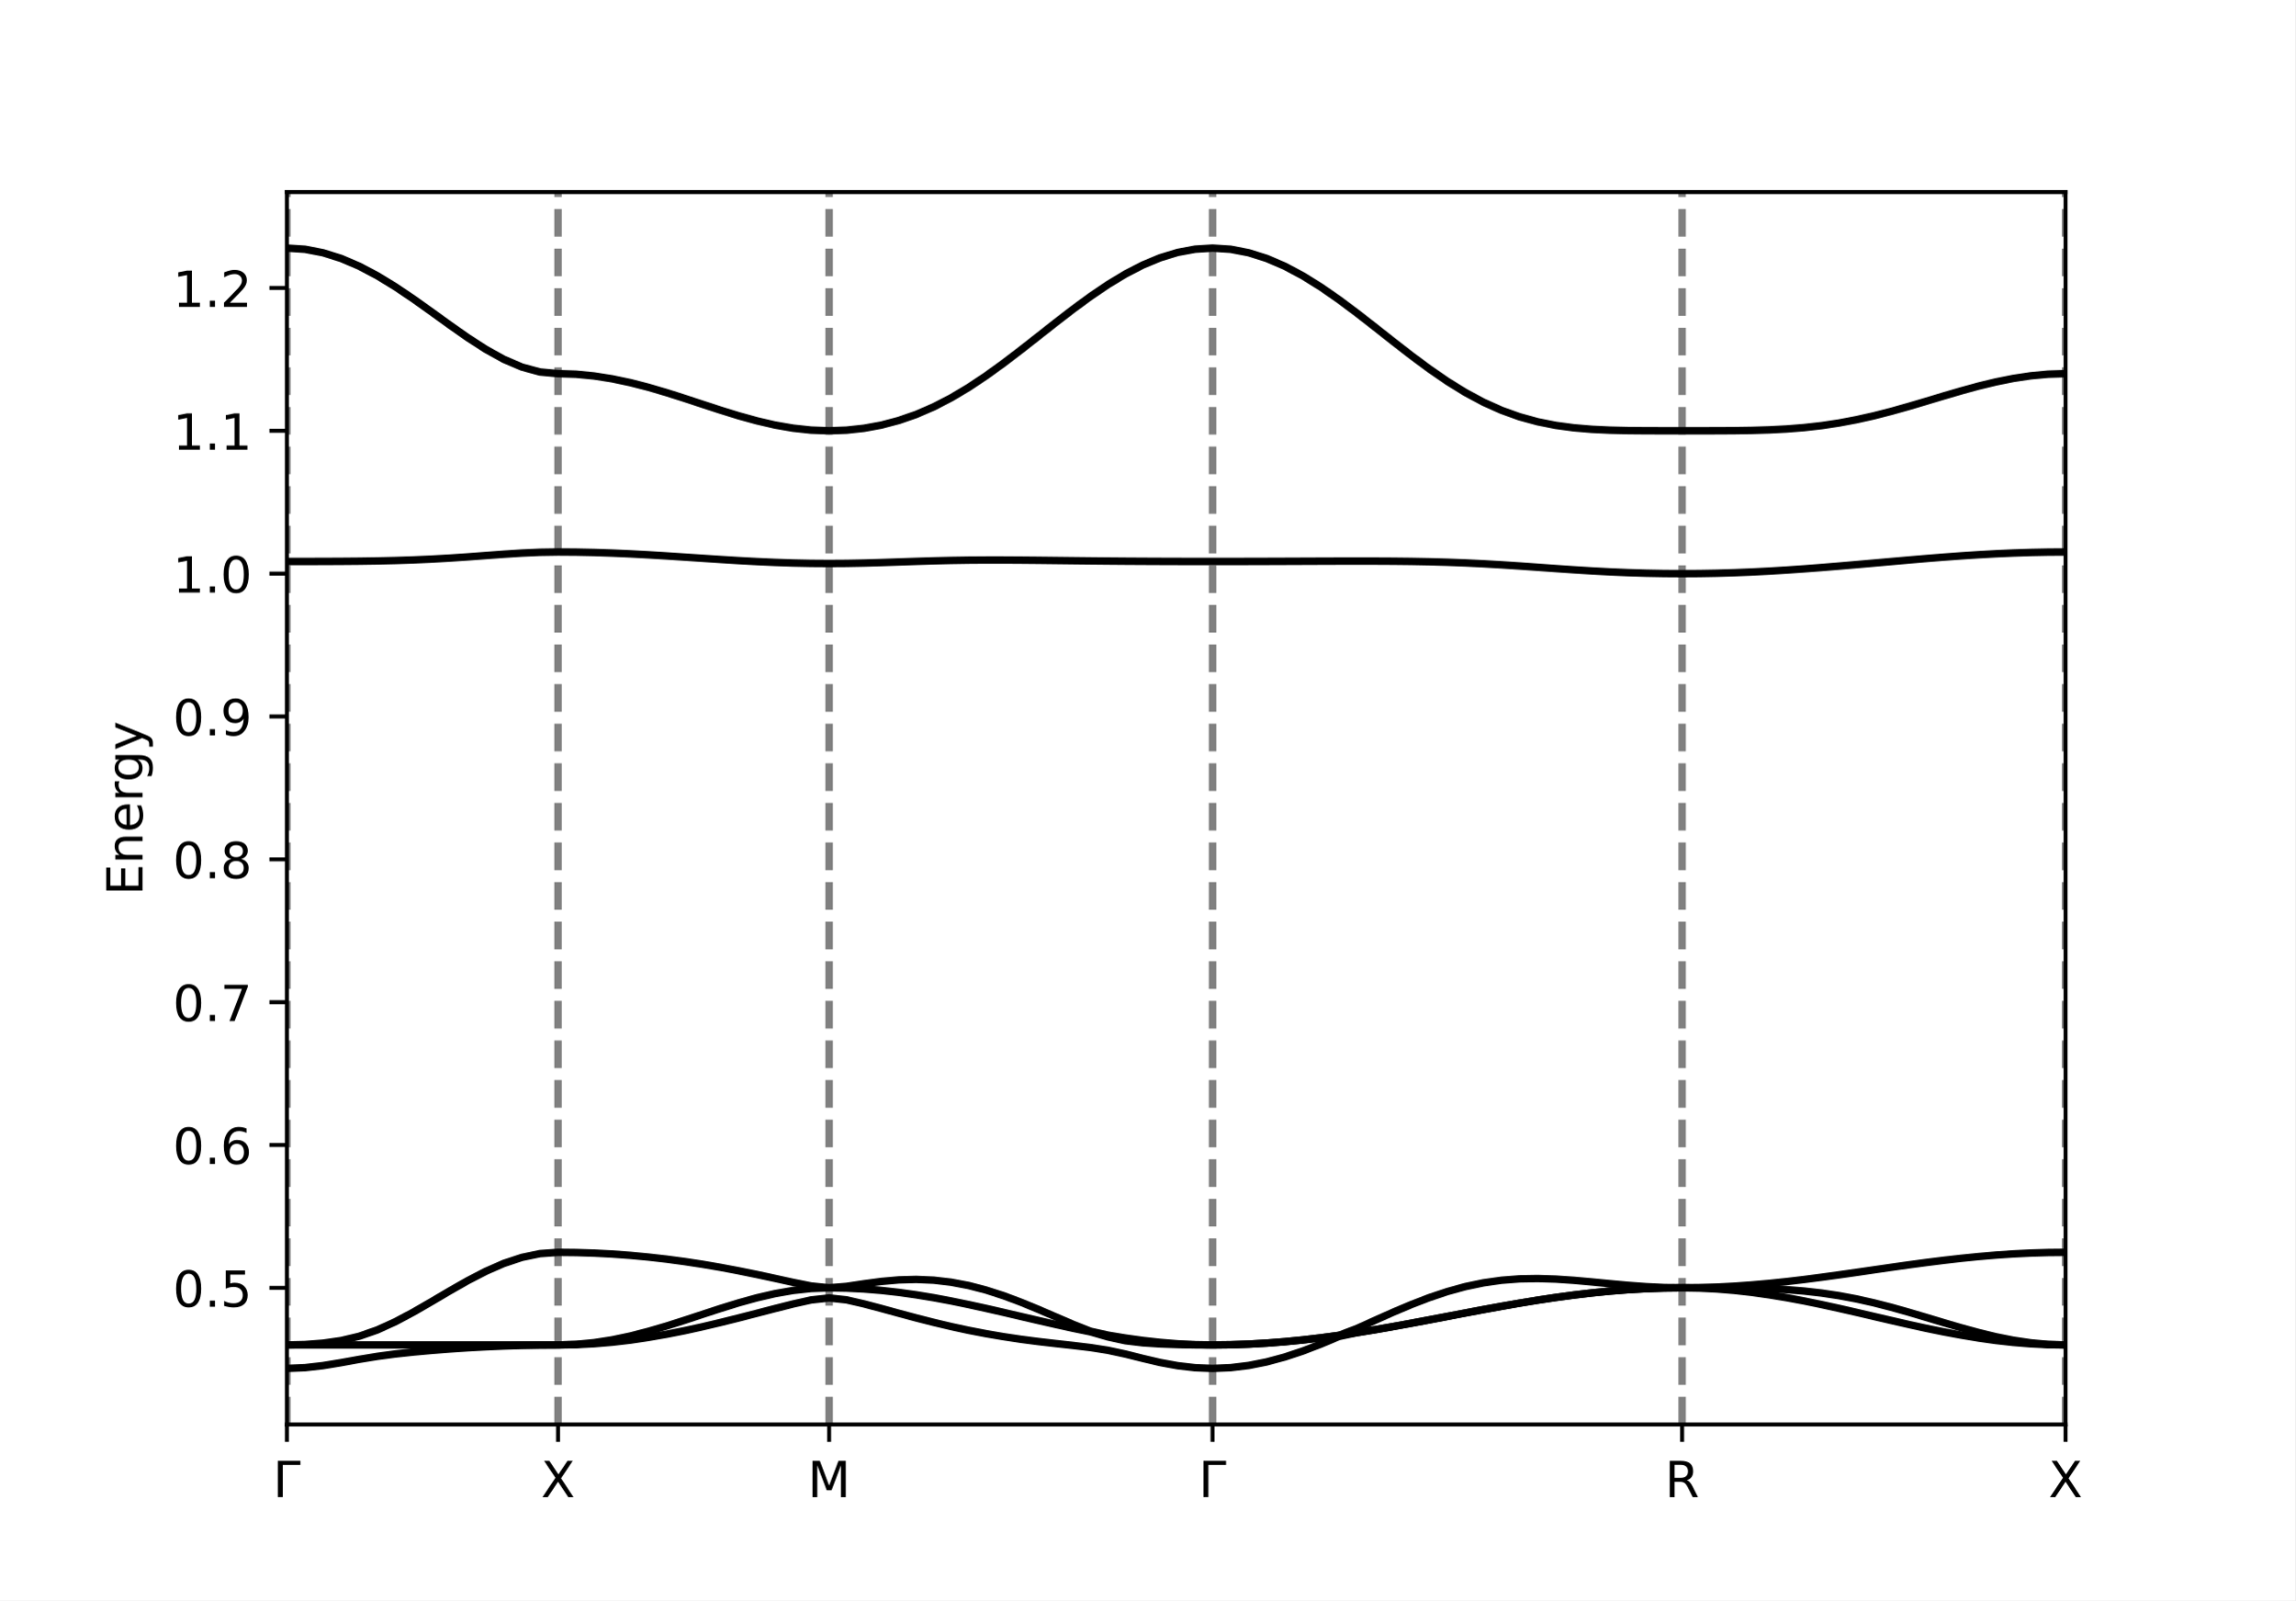
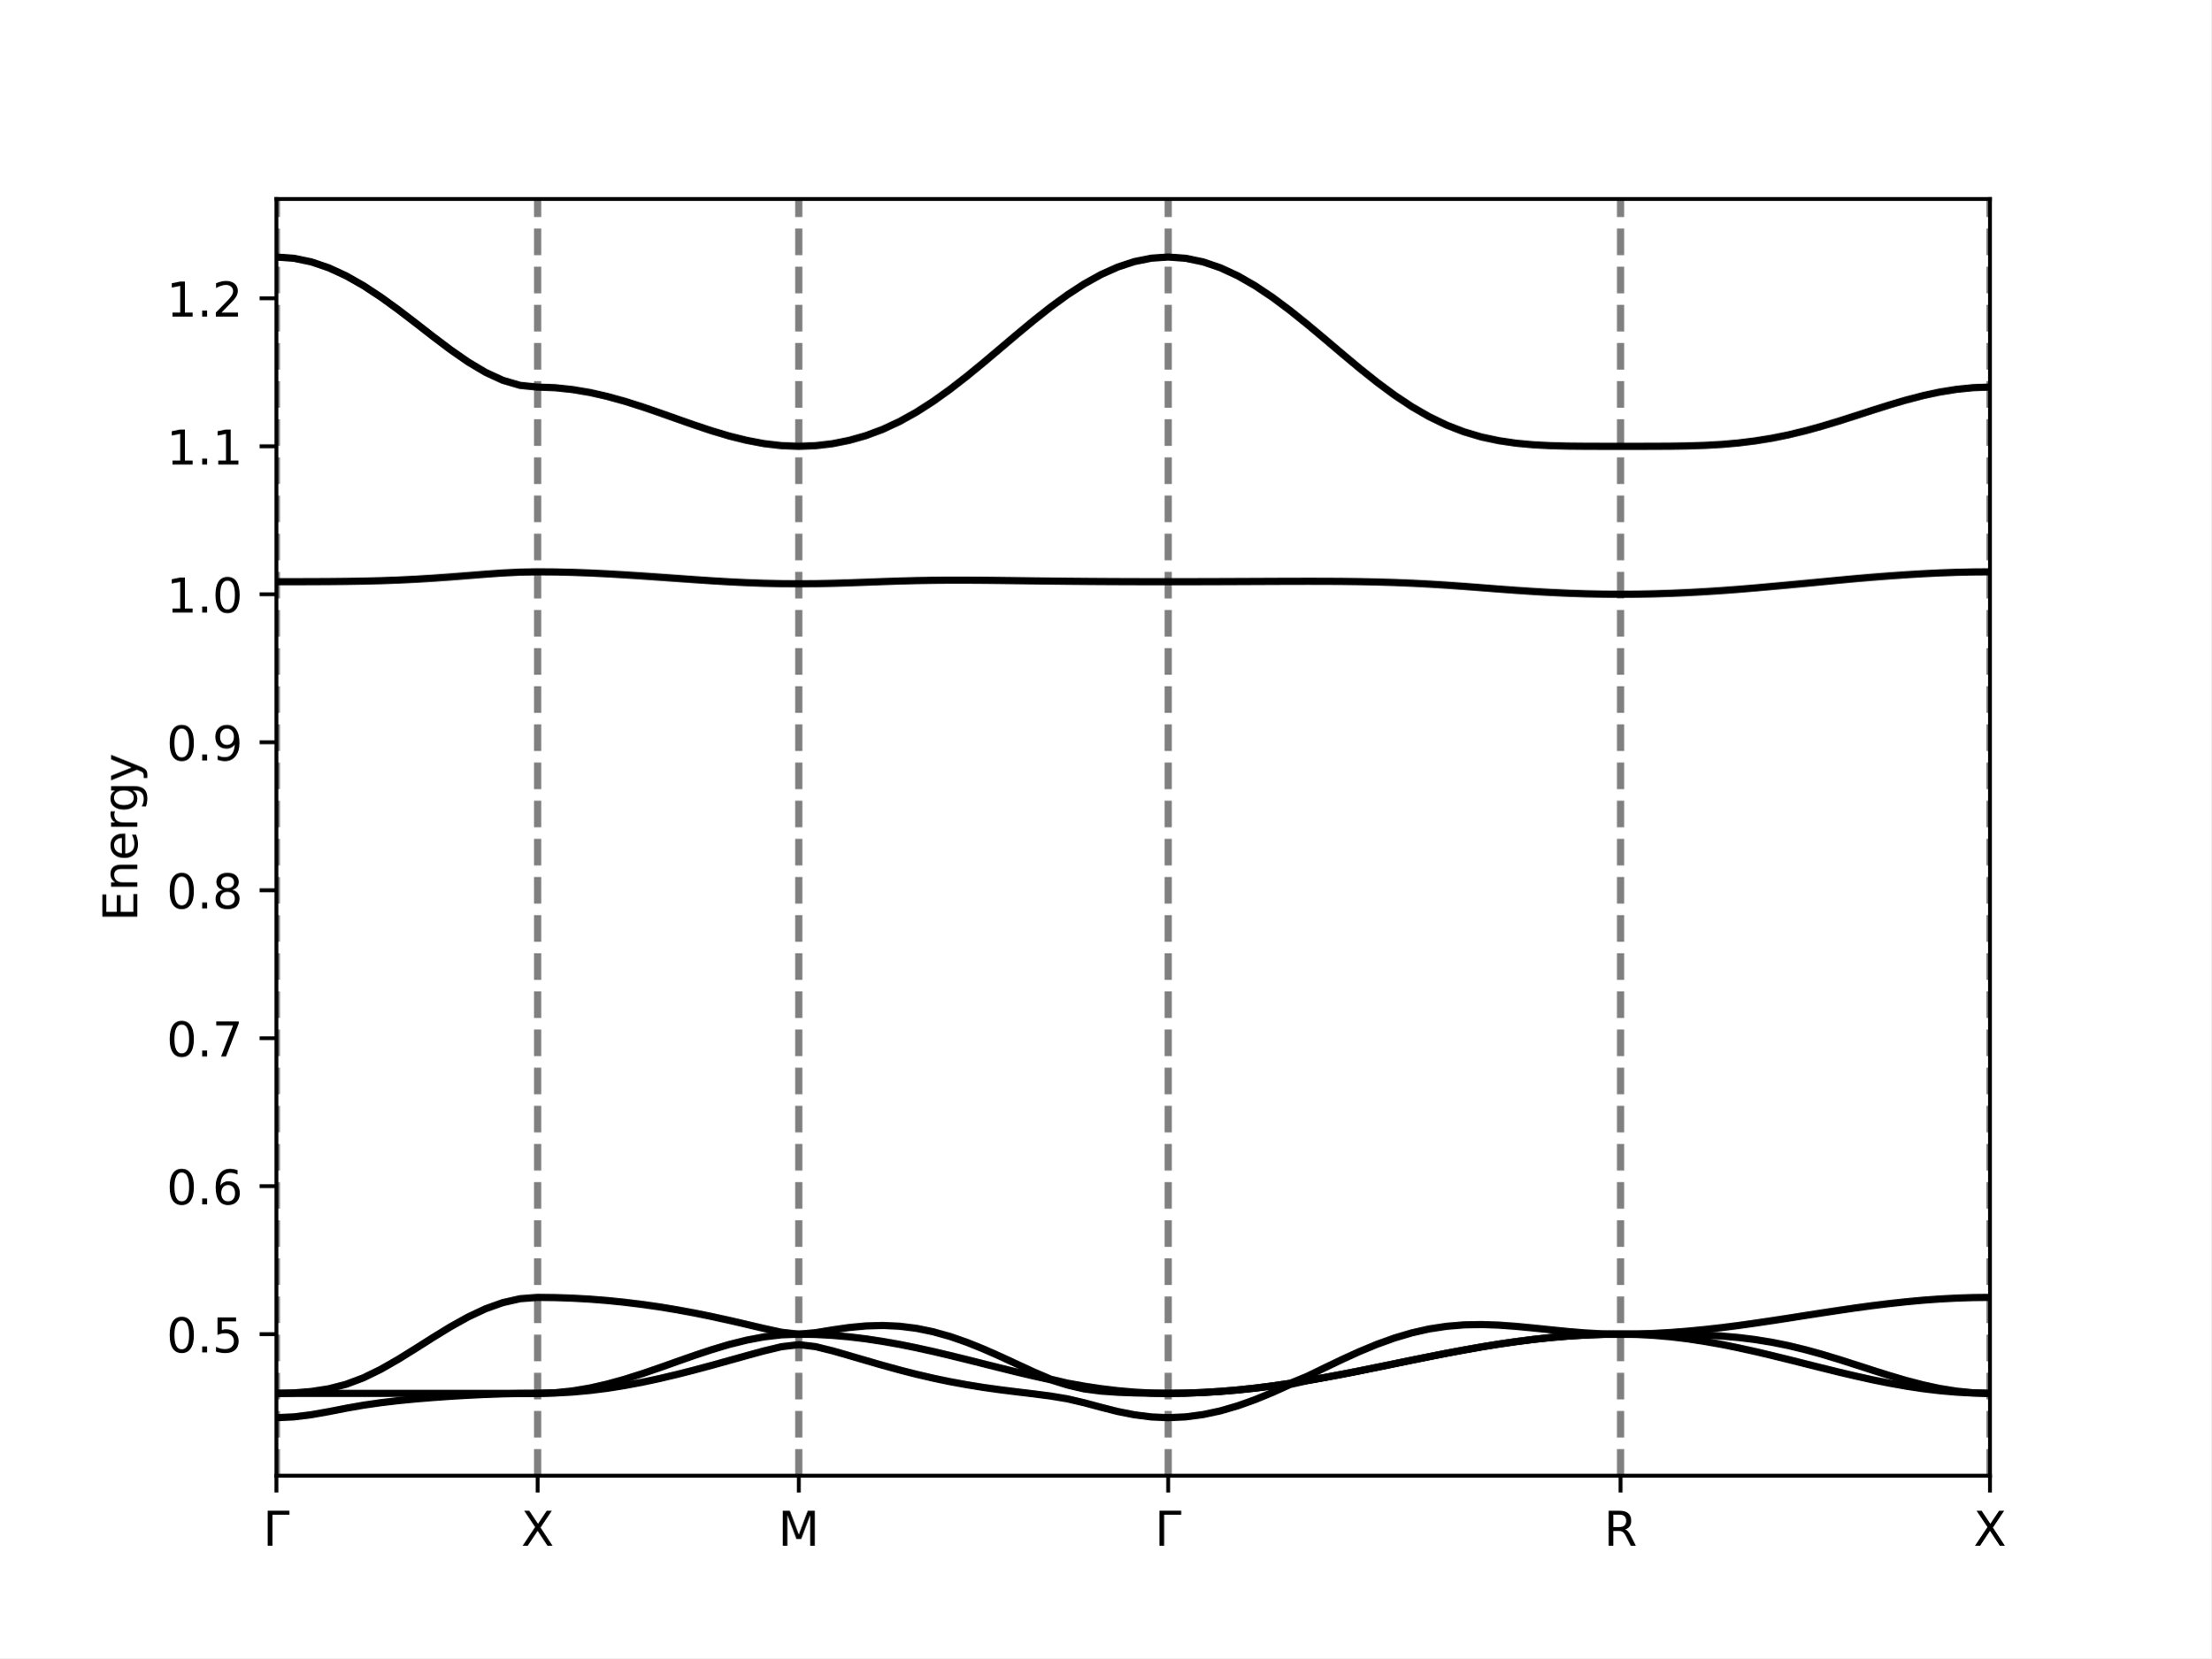
- <svg xmlns="http://www.w3.org/2000/svg" xmlns:xlink="http://www.w3.org/1999/xlink" width="460.8pt" height="321.36pt" viewBox="0 0 460.8 321.36" version="1.1">
+ <svg xmlns="http://www.w3.org/2000/svg" xmlns:xlink="http://www.w3.org/1999/xlink" width="460.8pt" height="345.6pt" viewBox="0 0 460.8 345.6" version="1.1">
  <defs>
    <style type="text/css">*{stroke-linejoin: round; stroke-linecap: butt}</style>
  </defs>
  <g id="figure_1">
    <g id="patch_1">
-       <path d="M 0 321.36  L 460.8 321.36  L 460.8 0  L 0 0  z " style="fill: #ffffff" />
+       <path d="M 0 345.6  L 460.8 345.6  L 460.8 0  L 0 0  z " style="fill: #ffffff" />
    </g>
    <g id="axes_1">
      <g id="patch_2">
-         <path d="M 57.6 286.01  L 414.72 286.01  L 414.72 38.563  L 57.6 38.563  z " style="fill: #ffffff" />
+         <path d="M 57.6 307.584  L 414.72 307.584  L 414.72 41.472  L 57.6 41.472  z " style="fill: #ffffff" />
      </g>
      <g id="matplotlib.axis_1">
        <g id="xtick_1">
          <g id="line2d_1">
            <defs>
-               <path id="md77ecb490e" d="M 0 0  L 0 3.5  " style="stroke: #000000; stroke-width: 0.8" />
+               <path id="m4b35c0bfc9" d="M 0 0  L 0 3.5  " style="stroke: #000000; stroke-width: 0.8" />
            </defs>
            <g>
-               <use xlink:href="#md77ecb490e" x="57.6" y="286.01" style="stroke: #000000; stroke-width: 0.8" />
+               <use xlink:href="#m4b35c0bfc9" x="57.6" y="307.584" style="stroke: #000000; stroke-width: 0.8" />
            </g>
          </g>
          <g id="text_1">
-             <g transform="translate(54.8 300.6088) scale(0.1 -0.1)">
+             <g transform="translate(54.8 322.1824)scale(0.1 -0.1)">
              <defs>
                <path id="DejaVuSans-393" d="M 628 0  L 628 4666  L 3531 4666  L 3531 4134  L 1259 4134  L 1259 0  L 628 0  z " transform="scale(0.015625)" />
              </defs>
              <use xlink:href="#DejaVuSans-393" transform="translate(0 0.09375)" />
            </g>
          </g>
        </g>
        <g id="xtick_2">
          <g id="line2d_2">
            <g>
-               <use xlink:href="#md77ecb490e" x="112.035" y="286.01" style="stroke: #000000; stroke-width: 0.8" />
+               <use xlink:href="#m4b35c0bfc9" x="112.035" y="307.584" style="stroke: #000000; stroke-width: 0.8" />
            </g>
          </g>
          <g id="text_2">
-             <g transform="translate(108.6101 300.6088) scale(0.1 -0.1)">
+             <g transform="translate(108.6101 322.1824)scale(0.1 -0.1)">
              <defs>
                <path id="DejaVuSans-58" d="M 403 4666  L 1081 4666  L 2241 2931  L 3406 4666  L 4084 4666  L 2584 2425  L 4184 0  L 3506 0  L 2194 1984  L 872 0  L 191 0  L 1856 2491  L 403 4666  z " transform="scale(0.015625)" />
              </defs>
              <use xlink:href="#DejaVuSans-58" />
            </g>
          </g>
        </g>
        <g id="xtick_3">
          <g id="line2d_3">
            <g>
-               <use xlink:href="#md77ecb490e" x="166.47" y="286.01" style="stroke: #000000; stroke-width: 0.8" />
+               <use xlink:href="#m4b35c0bfc9" x="166.47" y="307.584" style="stroke: #000000; stroke-width: 0.8" />
            </g>
          </g>
          <g id="text_3">
-             <g transform="translate(162.1561 300.6088) scale(0.1 -0.1)">
+             <g transform="translate(162.1561 322.1824)scale(0.1 -0.1)">
              <defs>
                <path id="DejaVuSans-4d" d="M 628 4666  L 1569 4666  L 2759 1491  L 3956 4666  L 4897 4666  L 4897 0  L 4281 0  L 4281 4097  L 3078 897  L 2444 897  L 1241 4097  L 1241 0  L 628 0  L 628 4666  z " transform="scale(0.015625)" />
              </defs>
              <use xlink:href="#DejaVuSans-4d" />
            </g>
          </g>
        </g>
        <g id="xtick_4">
          <g id="line2d_4">
            <g>
-               <use xlink:href="#md77ecb490e" x="243.453" y="286.01" style="stroke: #000000; stroke-width: 0.8" />
+               <use xlink:href="#m4b35c0bfc9" x="243.453" y="307.584" style="stroke: #000000; stroke-width: 0.8" />
            </g>
          </g>
          <g id="text_4">
-             <g transform="translate(240.6529 300.6088) scale(0.1 -0.1)">
+             <g transform="translate(240.6529 322.1824)scale(0.1 -0.1)">
              <use xlink:href="#DejaVuSans-393" transform="translate(0 0.09375)" />
            </g>
          </g>
        </g>
        <g id="xtick_5">
          <g id="line2d_5">
            <g>
-               <use xlink:href="#md77ecb490e" x="337.737" y="286.01" style="stroke: #000000; stroke-width: 0.8" />
+               <use xlink:href="#m4b35c0bfc9" x="337.737" y="307.584" style="stroke: #000000; stroke-width: 0.8" />
            </g>
          </g>
          <g id="text_5">
-             <g transform="translate(334.263 300.6088) scale(0.1 -0.1)">
+             <g transform="translate(334.263 322.1824)scale(0.1 -0.1)">
              <defs>
                <path id="DejaVuSans-52" d="M 2841 2188  Q 3044 2119 3236 1894  Q 3428 1669 3622 1275  L 4263 0  L 3584 0  L 2988 1197  Q 2756 1666 2539 1819  Q 2322 1972 1947 1972  L 1259 1972  L 1259 0  L 628 0  L 628 4666  L 2053 4666  Q 2853 4666 3247 4331  Q 3641 3997 3641 3322  Q 3641 2881 3436 2590  Q 3231 2300 2841 2188  z M 1259 4147  L 1259 2491  L 2053 2491  Q 2509 2491 2742 2702  Q 2975 2913 2975 3322  Q 2975 3731 2742 3939  Q 2509 4147 2053 4147  L 1259 4147  z " transform="scale(0.015625)" />
              </defs>
              <use xlink:href="#DejaVuSans-52" />
            </g>
          </g>
        </g>
        <g id="xtick_6">
          <g id="line2d_6">
            <g>
-               <use xlink:href="#md77ecb490e" x="414.72" y="286.01" style="stroke: #000000; stroke-width: 0.8" />
+               <use xlink:href="#m4b35c0bfc9" x="414.72" y="307.584" style="stroke: #000000; stroke-width: 0.8" />
            </g>
          </g>
          <g id="text_6">
-             <g transform="translate(411.295 300.6088) scale(0.1 -0.1)">
+             <g transform="translate(411.295 322.1824)scale(0.1 -0.1)">
              <use xlink:href="#DejaVuSans-58" />
            </g>
          </g>
        </g>
      </g>
      <g id="matplotlib.axis_2">
        <g id="ytick_1">
          <g id="line2d_7">
            <defs>
-               <path id="mdec8932566" d="M 0 0  L -3.5 0  " style="stroke: #000000; stroke-width: 0.8" />
+               <path id="m7b5bbed529" d="M 0 0  L -3.5 0  " style="stroke: #000000; stroke-width: 0.8" />
            </defs>
            <g>
-               <use xlink:href="#mdec8932566" x="57.6" y="258.583" style="stroke: #000000; stroke-width: 0.8" />
+               <use xlink:href="#m7b5bbed529" x="57.6" y="278.088" style="stroke: #000000; stroke-width: 0.8" />
            </g>
          </g>
          <g id="text_7">
-             <g transform="translate(34.69687 262.3826) scale(0.1 -0.1)">
+             <g transform="translate(34.69687 281.8874)scale(0.1 -0.1)">
              <defs>
                <path id="DejaVuSans-30" d="M 2034 4250  Q 1547 4250 1301 3770  Q 1056 3291 1056 2328  Q 1056 1369 1301 889  Q 1547 409 2034 409  Q 2525 409 2770 889  Q 3016 1369 3016 2328  Q 3016 3291 2770 3770  Q 2525 4250 2034 4250  z M 2034 4750  Q 2819 4750 3233 4129  Q 3647 3509 3647 2328  Q 3647 1150 3233 529  Q 2819 -91 2034 -91  Q 1250 -91 836 529  Q 422 1150 422 2328  Q 422 3509 836 4129  Q 1250 4750 2034 4750  z " transform="scale(0.015625)" />
                <path id="DejaVuSans-2e" d="M 684 794  L 1344 794  L 1344 0  L 684 0  L 684 794  z " transform="scale(0.015625)" />
                <path id="DejaVuSans-35" d="M 691 4666  L 3169 4666  L 3169 4134  L 1269 4134  L 1269 2991  Q 1406 3038 1543 3061  Q 1681 3084 1819 3084  Q 2600 3084 3056 2656  Q 3513 2228 3513 1497  Q 3513 744 3044 326  Q 2575 -91 1722 -91  Q 1428 -91 1123 -41  Q 819 9 494 109  L 494 744  Q 775 591 1075 516  Q 1375 441 1709 441  Q 2250 441 2565 725  Q 2881 1009 2881 1497  Q 2881 1984 2565 2268  Q 2250 2553 1709 2553  Q 1456 2553 1204 2497  Q 953 2441 691 2322  L 691 4666  z " transform="scale(0.015625)" />
              </defs>
              <use xlink:href="#DejaVuSans-30" />
              <use xlink:href="#DejaVuSans-2e" x="63.623" />
              <use xlink:href="#DejaVuSans-35" x="95.41" />
            </g>
          </g>
        </g>
        <g id="ytick_2">
          <g id="line2d_8">
            <g>
-               <use xlink:href="#mdec8932566" x="57.6" y="229.902" style="stroke: #000000; stroke-width: 0.8" />
+               <use xlink:href="#m7b5bbed529" x="57.6" y="247.243" style="stroke: #000000; stroke-width: 0.8" />
            </g>
          </g>
          <g id="text_8">
-             <g transform="translate(34.69687 233.7008) scale(0.1 -0.1)">
+             <g transform="translate(34.69687 251.0422)scale(0.1 -0.1)">
              <defs>
                <path id="DejaVuSans-36" d="M 2113 2584  Q 1688 2584 1439 2293  Q 1191 2003 1191 1497  Q 1191 994 1439 701  Q 1688 409 2113 409  Q 2538 409 2786 701  Q 3034 994 3034 1497  Q 3034 2003 2786 2293  Q 2538 2584 2113 2584  z M 3366 4563  L 3366 3988  Q 3128 4100 2886 4159  Q 2644 4219 2406 4219  Q 1781 4219 1451 3797  Q 1122 3375 1075 2522  Q 1259 2794 1537 2939  Q 1816 3084 2150 3084  Q 2853 3084 3261 2657  Q 3669 2231 3669 1497  Q 3669 778 3244 343  Q 2819 -91 2113 -91  Q 1303 -91 875 529  Q 447 1150 447 2328  Q 447 3434 972 4092  Q 1497 4750 2381 4750  Q 2619 4750 2861 4703  Q 3103 4656 3366 4563  z " transform="scale(0.015625)" />
              </defs>
              <use xlink:href="#DejaVuSans-30" />
              <use xlink:href="#DejaVuSans-2e" x="63.623" />
              <use xlink:href="#DejaVuSans-36" x="95.41" />
            </g>
          </g>
        </g>
        <g id="ytick_3">
          <g id="line2d_9">
            <g>
-               <use xlink:href="#mdec8932566" x="57.6" y="201.22" style="stroke: #000000; stroke-width: 0.8" />
+               <use xlink:href="#m7b5bbed529" x="57.6" y="216.398" style="stroke: #000000; stroke-width: 0.8" />
            </g>
          </g>
          <g id="text_9">
-             <g transform="translate(34.69687 205.019) scale(0.1 -0.1)">
+             <g transform="translate(34.69687 220.1969)scale(0.1 -0.1)">
              <defs>
                <path id="DejaVuSans-37" d="M 525 4666  L 3525 4666  L 3525 4397  L 1831 0  L 1172 0  L 2766 4134  L 525 4134  L 525 4666  z " transform="scale(0.015625)" />
              </defs>
              <use xlink:href="#DejaVuSans-30" />
              <use xlink:href="#DejaVuSans-2e" x="63.623" />
              <use xlink:href="#DejaVuSans-37" x="95.41" />
            </g>
          </g>
        </g>
        <g id="ytick_4">
          <g id="line2d_10">
            <g>
-               <use xlink:href="#mdec8932566" x="57.6" y="172.538" style="stroke: #000000; stroke-width: 0.8" />
+               <use xlink:href="#m7b5bbed529" x="57.6" y="185.553" style="stroke: #000000; stroke-width: 0.8" />
            </g>
          </g>
          <g id="text_10">
-             <g transform="translate(34.69687 176.3373) scale(0.1 -0.1)">
+             <g transform="translate(34.69687 189.3517)scale(0.1 -0.1)">
              <defs>
                <path id="DejaVuSans-38" d="M 2034 2216  Q 1584 2216 1326 1975  Q 1069 1734 1069 1313  Q 1069 891 1326 650  Q 1584 409 2034 409  Q 2484 409 2743 651  Q 3003 894 3003 1313  Q 3003 1734 2745 1975  Q 2488 2216 2034 2216  z M 1403 2484  Q 997 2584 770 2862  Q 544 3141 544 3541  Q 544 4100 942 4425  Q 1341 4750 2034 4750  Q 2731 4750 3128 4425  Q 3525 4100 3525 3541  Q 3525 3141 3298 2862  Q 3072 2584 2669 2484  Q 3125 2378 3379 2068  Q 3634 1759 3634 1313  Q 3634 634 3220 271  Q 2806 -91 2034 -91  Q 1263 -91 848 271  Q 434 634 434 1313  Q 434 1759 690 2068  Q 947 2378 1403 2484  z M 1172 3481  Q 1172 3119 1398 2916  Q 1625 2713 2034 2713  Q 2441 2713 2670 2916  Q 2900 3119 2900 3481  Q 2900 3844 2670 4047  Q 2441 4250 2034 4250  Q 1625 4250 1398 4047  Q 1172 3844 1172 3481  z " transform="scale(0.015625)" />
              </defs>
              <use xlink:href="#DejaVuSans-30" />
              <use xlink:href="#DejaVuSans-2e" x="63.623" />
              <use xlink:href="#DejaVuSans-38" x="95.41" />
            </g>
          </g>
        </g>
        <g id="ytick_5">
          <g id="line2d_11">
            <g>
-               <use xlink:href="#mdec8932566" x="57.6" y="143.856" style="stroke: #000000; stroke-width: 0.8" />
+               <use xlink:href="#m7b5bbed529" x="57.6" y="154.707" style="stroke: #000000; stroke-width: 0.8" />
            </g>
          </g>
          <g id="text_11">
-             <g transform="translate(34.69687 147.6555) scale(0.1 -0.1)">
+             <g transform="translate(34.69687 158.5065)scale(0.1 -0.1)">
              <defs>
                <path id="DejaVuSans-39" d="M 703 97  L 703 672  Q 941 559 1184 500  Q 1428 441 1663 441  Q 2288 441 2617 861  Q 2947 1281 2994 2138  Q 2813 1869 2534 1725  Q 2256 1581 1919 1581  Q 1219 1581 811 2004  Q 403 2428 403 3163  Q 403 3881 828 4315  Q 1253 4750 1959 4750  Q 2769 4750 3195 4129  Q 3622 3509 3622 2328  Q 3622 1225 3098 567  Q 2575 -91 1691 -91  Q 1453 -91 1209 -44  Q 966 3 703 97  z M 1959 2075  Q 2384 2075 2632 2365  Q 2881 2656 2881 3163  Q 2881 3666 2632 3958  Q 2384 4250 1959 4250  Q 1534 4250 1286 3958  Q 1038 3666 1038 3163  Q 1038 2656 1286 2365  Q 1534 2075 1959 2075  z " transform="scale(0.015625)" />
              </defs>
              <use xlink:href="#DejaVuSans-30" />
              <use xlink:href="#DejaVuSans-2e" x="63.623" />
              <use xlink:href="#DejaVuSans-39" x="95.41" />
            </g>
          </g>
        </g>
        <g id="ytick_6">
          <g id="line2d_12">
            <g>
-               <use xlink:href="#mdec8932566" x="57.6" y="115.175" style="stroke: #000000; stroke-width: 0.8" />
+               <use xlink:href="#m7b5bbed529" x="57.6" y="123.862" style="stroke: #000000; stroke-width: 0.8" />
            </g>
          </g>
          <g id="text_12">
-             <g transform="translate(34.69687 118.9737) scale(0.1 -0.1)">
+             <g transform="translate(34.69687 127.6613)scale(0.1 -0.1)">
              <defs>
                <path id="DejaVuSans-31" d="M 794 531  L 1825 531  L 1825 4091  L 703 3866  L 703 4441  L 1819 4666  L 2450 4666  L 2450 531  L 3481 531  L 3481 0  L 794 0  L 794 531  z " transform="scale(0.015625)" />
              </defs>
              <use xlink:href="#DejaVuSans-31" />
              <use xlink:href="#DejaVuSans-2e" x="63.623" />
              <use xlink:href="#DejaVuSans-30" x="95.41" />
            </g>
          </g>
        </g>
        <g id="ytick_7">
          <g id="line2d_13">
            <g>
-               <use xlink:href="#mdec8932566" x="57.6" y="86.493" style="stroke: #000000; stroke-width: 0.8" />
+               <use xlink:href="#m7b5bbed529" x="57.6" y="93.017" style="stroke: #000000; stroke-width: 0.8" />
            </g>
          </g>
          <g id="text_13">
-             <g transform="translate(34.69687 90.29198) scale(0.1 -0.1)">
+             <g transform="translate(34.69687 96.81607)scale(0.1 -0.1)">
              <use xlink:href="#DejaVuSans-31" />
              <use xlink:href="#DejaVuSans-2e" x="63.623" />
              <use xlink:href="#DejaVuSans-31" x="95.41" />
            </g>
          </g>
        </g>
        <g id="ytick_8">
          <g id="line2d_14">
            <g>
-               <use xlink:href="#mdec8932566" x="57.6" y="57.811" style="stroke: #000000; stroke-width: 0.8" />
+               <use xlink:href="#m7b5bbed529" x="57.6" y="62.172" style="stroke: #000000; stroke-width: 0.8" />
            </g>
          </g>
          <g id="text_14">
-             <g transform="translate(34.69687 61.61021) scale(0.1 -0.1)">
+             <g transform="translate(34.69687 65.97086)scale(0.1 -0.1)">
              <defs>
                <path id="DejaVuSans-32" d="M 1228 531  L 3431 531  L 3431 0  L 469 0  L 469 531  Q 828 903 1448 1529  Q 2069 2156 2228 2338  Q 2531 2678 2651 2914  Q 2772 3150 2772 3378  Q 2772 3750 2511 3984  Q 2250 4219 1831 4219  Q 1534 4219 1204 4116  Q 875 4013 500 3803  L 500 4441  Q 881 4594 1212 4672  Q 1544 4750 1819 4750  Q 2544 4750 2975 4387  Q 3406 4025 3406 3419  Q 3406 3131 3298 2873  Q 3191 2616 2906 2266  Q 2828 2175 2409 1742  Q 1991 1309 1228 531  z " transform="scale(0.015625)" />
              </defs>
              <use xlink:href="#DejaVuSans-31" />
              <use xlink:href="#DejaVuSans-2e" x="63.623" />
              <use xlink:href="#DejaVuSans-32" x="95.41" />
            </g>
          </g>
        </g>
        <g id="text_15">
-           <g transform="translate(28.61719 179.793) rotate(-90) scale(0.1 -0.1)">
+           <g transform="translate(28.61719 192.0342)rotate(-90)scale(0.1 -0.1)">
            <defs>
              <path id="DejaVuSans-45" d="M 628 4666  L 3578 4666  L 3578 4134  L 1259 4134  L 1259 2753  L 3481 2753  L 3481 2222  L 1259 2222  L 1259 531  L 3634 531  L 3634 0  L 628 0  L 628 4666  z " transform="scale(0.015625)" />
              <path id="DejaVuSans-6e" d="M 3513 2113  L 3513 0  L 2938 0  L 2938 2094  Q 2938 2591 2744 2837  Q 2550 3084 2163 3084  Q 1697 3084 1428 2787  Q 1159 2491 1159 1978  L 1159 0  L 581 0  L 581 3500  L 1159 3500  L 1159 2956  Q 1366 3272 1645 3428  Q 1925 3584 2291 3584  Q 2894 3584 3203 3211  Q 3513 2838 3513 2113  z " transform="scale(0.015625)" />
              <path id="DejaVuSans-65" d="M 3597 1894  L 3597 1613  L 953 1613  Q 991 1019 1311 708  Q 1631 397 2203 397  Q 2534 397 2845 478  Q 3156 559 3463 722  L 3463 178  Q 3153 47 2828 -22  Q 2503 -91 2169 -91  Q 1331 -91 842 396  Q 353 884 353 1716  Q 353 2575 817 3079  Q 1281 3584 2069 3584  Q 2775 3584 3186 3129  Q 3597 2675 3597 1894  z M 3022 2063  Q 3016 2534 2758 2815  Q 2500 3097 2075 3097  Q 1594 3097 1305 2825  Q 1016 2553 972 2059  L 3022 2063  z " transform="scale(0.015625)" />
              <path id="DejaVuSans-72" d="M 2631 2963  Q 2534 3019 2420 3045  Q 2306 3072 2169 3072  Q 1681 3072 1420 2755  Q 1159 2438 1159 1844  L 1159 0  L 581 0  L 581 3500  L 1159 3500  L 1159 2956  Q 1341 3275 1631 3429  Q 1922 3584 2338 3584  Q 2397 3584 2469 3576  Q 2541 3569 2628 3553  L 2631 2963  z " transform="scale(0.015625)" />
              <path id="DejaVuSans-67" d="M 2906 1791  Q 2906 2416 2648 2759  Q 2391 3103 1925 3103  Q 1463 3103 1205 2759  Q 947 2416 947 1791  Q 947 1169 1205 825  Q 1463 481 1925 481  Q 2391 481 2648 825  Q 2906 1169 2906 1791  z M 3481 434  Q 3481 -459 3084 -895  Q 2688 -1331 1869 -1331  Q 1566 -1331 1297 -1286  Q 1028 -1241 775 -1147  L 775 -588  Q 1028 -725 1275 -790  Q 1522 -856 1778 -856  Q 2344 -856 2625 -561  Q 2906 -266 2906 331  L 2906 616  Q 2728 306 2450 153  Q 2172 0 1784 0  Q 1141 0 747 490  Q 353 981 353 1791  Q 353 2603 747 3093  Q 1141 3584 1784 3584  Q 2172 3584 2450 3431  Q 2728 3278 2906 2969  L 2906 3500  L 3481 3500  L 3481 434  z " transform="scale(0.015625)" />
              <path id="DejaVuSans-79" d="M 2059 -325  Q 1816 -950 1584 -1140  Q 1353 -1331 966 -1331  L 506 -1331  L 506 -850  L 844 -850  Q 1081 -850 1212 -737  Q 1344 -625 1503 -206  L 1606 56  L 191 3500  L 800 3500  L 1894 763  L 2988 3500  L 3597 3500  L 2059 -325  z " transform="scale(0.015625)" />
            </defs>
            <use xlink:href="#DejaVuSans-45" />
            <use xlink:href="#DejaVuSans-6e" x="63.184" />
            <use xlink:href="#DejaVuSans-65" x="126.562" />
            <use xlink:href="#DejaVuSans-72" x="188.086" />
            <use xlink:href="#DejaVuSans-67" x="227.449" />
            <use xlink:href="#DejaVuSans-79" x="290.926" />
          </g>
        </g>
      </g>
      <g id="line2d_15">
-         <path d="M 57.6 286.01  L 57.6 38.563  " clip-path="url(#pff8f6b8fff)" style="fill: none; stroke-dasharray: 5.55,2.4; stroke-dashoffset: 0; stroke: #808080; stroke-width: 1.5" />
+         <path d="M 57.6 307.584  L 57.6 41.472  " clip-path="url(#p9737d5b2e2)" style="fill: none; stroke-dasharray: 5.55,2.4; stroke-dashoffset: 0; stroke: #808080; stroke-width: 1.5" />
      </g>
      <g id="line2d_16">
-         <path d="M 112.035 286.01  L 112.035 38.563  " clip-path="url(#pff8f6b8fff)" style="fill: none; stroke-dasharray: 5.55,2.4; stroke-dashoffset: 0; stroke: #808080; stroke-width: 1.5" />
+         <path d="M 112.035 307.584  L 112.035 41.472  " clip-path="url(#p9737d5b2e2)" style="fill: none; stroke-dasharray: 5.55,2.4; stroke-dashoffset: 0; stroke: #808080; stroke-width: 1.5" />
      </g>
      <g id="line2d_17">
-         <path d="M 166.47 286.01  L 166.47 38.563  " clip-path="url(#pff8f6b8fff)" style="fill: none; stroke-dasharray: 5.55,2.4; stroke-dashoffset: 0; stroke: #808080; stroke-width: 1.5" />
+         <path d="M 166.47 307.584  L 166.47 41.472  " clip-path="url(#p9737d5b2e2)" style="fill: none; stroke-dasharray: 5.55,2.4; stroke-dashoffset: 0; stroke: #808080; stroke-width: 1.5" />
      </g>
      <g id="line2d_18">
-         <path d="M 243.453 286.01  L 243.453 38.563  " clip-path="url(#pff8f6b8fff)" style="fill: none; stroke-dasharray: 5.55,2.4; stroke-dashoffset: 0; stroke: #808080; stroke-width: 1.5" />
+         <path d="M 243.453 307.584  L 243.453 41.472  " clip-path="url(#p9737d5b2e2)" style="fill: none; stroke-dasharray: 5.55,2.4; stroke-dashoffset: 0; stroke: #808080; stroke-width: 1.5" />
      </g>
      <g id="line2d_19">
-         <path d="M 337.737 286.01  L 337.737 38.563  " clip-path="url(#pff8f6b8fff)" style="fill: none; stroke-dasharray: 5.55,2.4; stroke-dashoffset: 0; stroke: #808080; stroke-width: 1.5" />
+         <path d="M 337.737 307.584  L 337.737 41.472  " clip-path="url(#p9737d5b2e2)" style="fill: none; stroke-dasharray: 5.55,2.4; stroke-dashoffset: 0; stroke: #808080; stroke-width: 1.5" />
      </g>
      <g id="line2d_20">
-         <path d="M 414.72 286.01  L 414.72 38.563  " clip-path="url(#pff8f6b8fff)" style="fill: none; stroke-dasharray: 5.55,2.4; stroke-dashoffset: 0; stroke: #808080; stroke-width: 1.5" />
+         <path d="M 414.72 307.584  L 414.72 41.472  " clip-path="url(#p9737d5b2e2)" style="fill: none; stroke-dasharray: 5.55,2.4; stroke-dashoffset: 0; stroke: #808080; stroke-width: 1.5" />
      </g>
      <g id="line2d_21">
-         <path d="M 57.6 274.763  L 61.229 274.615  L 64.858 274.199  L 68.487 273.598  L 72.116 272.941  L 75.745 272.347  L 79.374 271.86  L 83.003 271.467  L 86.632 271.139  L 90.261 270.86  L 93.89 270.622  L 97.519 270.424  L 101.148 270.265  L 104.777 270.15  L 108.406 270.08  L 112.035 270.056  L 115.664 269.993  L 119.293 269.806  L 122.922 269.497  L 126.551 269.073  L 130.18 268.54  L 133.809 267.908  L 137.438 267.187  L 141.067 266.39  L 144.696 265.531  L 148.325 264.625  L 151.954 263.689  L 155.583 262.745  L 159.212 261.827  L 162.841 261.018  L 166.47 260.62  L 169.969 260.999  L 173.469 261.801  L 176.968 262.73  L 180.467 263.687  L 183.966 264.626  L 187.465 265.519  L 190.965 266.349  L 194.464 267.106  L 197.963 267.783  L 201.462 268.381  L 204.962 268.904  L 208.461 269.361  L 211.96 269.769  L 215.459 270.155  L 218.958 270.573  L 222.458 271.12  L 225.957 271.876  L 229.456 272.753  L 232.955 273.573  L 236.454 274.218  L 239.954 274.624  L 243.453 274.763  L 247.079 274.614  L 250.706 274.171  L 254.332 273.448  L 257.958 272.469  L 261.585 271.265  L 265.211 269.876  L 268.837 268.349  L 272.463 267.578  L 276.09 266.986  L 279.716 266.354  L 283.342 265.693  L 286.969 265.011  L 290.595 264.32  L 294.221 263.628  L 297.848 262.947  L 301.474 262.286  L 305.1 261.654  L 308.727 261.061  L 312.353 260.516  L 315.979 260.026  L 319.606 259.599  L 323.232 259.24  L 326.858 258.956  L 330.485 258.75  L 334.111 258.625  L 337.737 258.583  L 341.236 258.642  L 344.736 258.816  L 348.235 259.102  L 351.734 259.494  L 355.233 259.984  L 358.733 260.563  L 362.232 261.218  L 365.731 261.937  L 369.23 262.704  L 372.729 263.503  L 376.229 264.32  L 379.728 265.136  L 383.227 265.936  L 386.726 266.703  L 390.225 267.421  L 393.725 268.076  L 397.224 268.655  L 400.723 269.145  L 404.222 269.538  L 407.722 269.824  L 411.221 269.998  L 414.72 270.056  " clip-path="url(#pff8f6b8fff)" style="fill: none; stroke: #000000; stroke-width: 1.5; stroke-linecap: square" />
+         <path d="M 57.6 295.488  L 61.229 295.329  L 64.858 294.882  L 68.487 294.236  L 72.116 293.529  L 75.745 292.89  L 79.374 292.367  L 83.003 291.943  L 86.632 291.591  L 90.261 291.291  L 93.89 291.035  L 97.519 290.821  L 101.148 290.651  L 104.777 290.527  L 108.406 290.452  L 112.035 290.426  L 115.664 290.359  L 119.293 290.157  L 122.922 289.825  L 126.551 289.369  L 130.18 288.796  L 133.809 288.116  L 137.438 287.341  L 141.067 286.484  L 144.696 285.56  L 148.325 284.586  L 151.954 283.579  L 155.583 282.564  L 159.212 281.576  L 162.841 280.706  L 166.47 280.278  L 169.969 280.686  L 173.469 281.548  L 176.968 282.548  L 180.467 283.577  L 183.966 284.586  L 187.465 285.547  L 190.965 286.44  L 194.464 287.253  L 197.963 287.982  L 201.462 288.625  L 204.962 289.187  L 208.461 289.679  L 211.96 290.117  L 215.459 290.533  L 218.958 290.983  L 222.458 291.571  L 225.957 292.384  L 229.456 293.326  L 232.955 294.208  L 236.454 294.902  L 239.954 295.339  L 243.453 295.488  L 247.079 295.327  L 250.706 294.851  L 254.332 294.074  L 257.958 293.021  L 261.585 291.726  L 265.211 290.233  L 268.837 288.591  L 272.463 287.762  L 276.09 287.124  L 279.716 286.445  L 283.342 285.734  L 286.969 285.001  L 290.595 284.257  L 294.221 283.514  L 297.848 282.781  L 301.474 282.07  L 305.1 281.39  L 308.727 280.753  L 312.353 280.166  L 315.979 279.64  L 319.606 279.18  L 323.232 278.795  L 326.858 278.489  L 330.485 278.267  L 334.111 278.133  L 337.737 278.088  L 341.236 278.151  L 344.736 278.338  L 348.235 278.646  L 351.734 279.067  L 355.233 279.595  L 358.733 280.217  L 362.232 280.922  L 365.731 281.694  L 369.23 282.519  L 372.729 283.379  L 376.229 284.257  L 379.728 285.135  L 383.227 285.995  L 386.726 286.82  L 390.225 287.592  L 393.725 288.297  L 397.224 288.919  L 400.723 289.447  L 404.222 289.869  L 407.722 290.176  L 411.221 290.363  L 414.72 290.426  " clip-path="url(#p9737d5b2e2)" style="fill: none; stroke: #000000; stroke-width: 1.5; stroke-linecap: square" />
      </g>
      <g id="line2d_22">
-         <path d="M 57.6 270.056  L 61.229 270.056  L 64.858 270.056  L 68.487 270.056  L 72.116 270.056  L 75.745 270.056  L 79.374 270.056  L 83.003 270.056  L 86.632 270.056  L 90.261 270.056  L 93.89 270.056  L 97.519 270.056  L 101.148 270.056  L 104.777 270.056  L 108.406 270.056  L 112.035 270.056  L 115.664 269.938  L 119.293 269.588  L 122.922 269.019  L 126.551 268.253  L 130.18 267.318  L 133.809 266.251  L 137.438 265.095  L 141.067 263.898  L 144.696 262.712  L 148.325 261.59  L 151.954 260.585  L 155.583 259.744  L 159.212 259.111  L 162.841 258.717  L 166.47 258.583  L 169.969 258.642  L 173.469 258.816  L 176.968 259.102  L 180.467 259.494  L 183.966 259.984  L 187.465 260.563  L 190.965 261.218  L 194.464 261.937  L 197.963 262.704  L 201.462 263.503  L 204.962 264.32  L 208.461 265.136  L 211.96 265.936  L 215.459 266.703  L 218.958 267.421  L 222.458 268.439  L 225.957 269.195  L 229.456 269.617  L 232.955 269.846  L 236.454 269.972  L 239.954 270.036  L 243.453 270.056  L 247.079 270.014  L 250.706 269.889  L 254.332 269.683  L 257.958 269.399  L 261.585 269.041  L 265.211 268.613  L 268.837 268.124  L 272.463 267.578  L 276.09 266.986  L 279.716 266.354  L 283.342 265.693  L 286.969 265.011  L 290.595 264.32  L 294.221 263.628  L 297.848 262.947  L 301.474 262.286  L 305.1 261.654  L 308.727 261.061  L 312.353 260.516  L 315.979 260.026  L 319.606 259.599  L 323.232 259.24  L 326.858 258.956  L 330.485 258.75  L 334.111 258.625  L 337.737 258.583  L 341.236 258.584  L 344.736 258.588  L 348.235 258.608  L 351.734 258.66  L 355.233 258.766  L 358.733 258.947  L 362.232 259.227  L 365.731 259.623  L 369.23 260.148  L 372.729 260.805  L 376.229 261.59  L 379.728 262.487  L 383.227 263.471  L 386.726 264.509  L 390.225 265.562  L 393.725 266.589  L 397.224 267.547  L 400.723 268.396  L 404.222 269.098  L 407.722 269.622  L 411.221 269.946  L 414.72 270.056  " clip-path="url(#pff8f6b8fff)" style="fill: none; stroke: #000000; stroke-width: 1.5; stroke-linecap: square" />
+         <path d="M 57.6 290.426  L 61.229 290.426  L 64.858 290.426  L 68.487 290.426  L 72.116 290.426  L 75.745 290.426  L 79.374 290.426  L 83.003 290.426  L 86.632 290.426  L 90.261 290.426  L 93.89 290.426  L 97.519 290.426  L 101.148 290.426  L 104.777 290.426  L 108.406 290.426  L 112.035 290.426  L 115.664 290.299  L 119.293 289.923  L 122.922 289.311  L 126.551 288.487  L 130.18 287.482  L 133.809 286.334  L 137.438 285.091  L 141.067 283.804  L 144.696 282.529  L 148.325 281.322  L 151.954 280.24  L 155.583 279.336  L 159.212 278.655  L 162.841 278.232  L 166.47 278.088  L 169.969 278.151  L 173.469 278.338  L 176.968 278.646  L 180.467 279.067  L 183.966 279.595  L 187.465 280.217  L 190.965 280.922  L 194.464 281.694  L 197.963 282.519  L 201.462 283.379  L 204.962 284.257  L 208.461 285.135  L 211.96 285.995  L 215.459 286.82  L 218.958 287.592  L 222.458 288.688  L 225.957 289.501  L 229.456 289.954  L 232.955 290.2  L 236.454 290.336  L 239.954 290.405  L 243.453 290.426  L 247.079 290.381  L 250.706 290.247  L 254.332 290.025  L 257.958 289.72  L 261.585 289.334  L 265.211 288.875  L 268.837 288.348  L 272.463 287.762  L 276.09 287.124  L 279.716 286.445  L 283.342 285.734  L 286.969 285.001  L 290.595 284.257  L 294.221 283.514  L 297.848 282.781  L 301.474 282.07  L 305.1 281.39  L 308.727 280.753  L 312.353 280.166  L 315.979 279.64  L 319.606 279.18  L 323.232 278.795  L 326.858 278.489  L 330.485 278.267  L 334.111 278.133  L 337.737 278.088  L 341.236 278.089  L 344.736 278.094  L 348.235 278.115  L 351.734 278.171  L 355.233 278.284  L 358.733 278.479  L 362.232 278.78  L 365.731 279.206  L 369.23 279.77  L 372.729 280.478  L 376.229 281.322  L 379.728 282.286  L 383.227 283.344  L 386.726 284.46  L 390.225 285.593  L 393.725 286.698  L 397.224 287.728  L 400.723 288.641  L 404.222 289.396  L 407.722 289.96  L 411.221 290.308  L 414.72 290.426  " clip-path="url(#p9737d5b2e2)" style="fill: none; stroke: #000000; stroke-width: 1.5; stroke-linecap: square" />
      </g>
      <g id="line2d_23">
-         <path d="M 57.6 270.056  L 61.229 269.971  L 64.858 269.695  L 68.487 269.17  L 72.116 268.305  L 75.745 267.036  L 79.374 265.385  L 83.003 263.451  L 86.632 261.354  L 90.261 259.214  L 93.89 257.148  L 97.519 255.268  L 101.148 253.678  L 104.777 252.47  L 108.406 251.714  L 112.035 251.457  L 115.664 251.495  L 119.293 251.608  L 122.922 251.797  L 126.551 252.062  L 130.18 252.401  L 133.809 252.813  L 137.438 253.298  L 141.067 253.854  L 144.696 254.476  L 148.325 255.16  L 151.954 255.899  L 155.583 256.681  L 159.212 257.477  L 162.841 258.211  L 166.47 258.583  L 169.969 258.294  L 173.469 257.765  L 176.968 257.294  L 180.467 256.986  L 183.966 256.892  L 187.465 257.042  L 190.965 257.448  L 194.464 258.112  L 197.963 259.021  L 201.462 260.149  L 204.962 261.458  L 208.461 262.898  L 211.96 264.407  L 215.459 265.91  L 218.958 267.302  L 222.458 268.076  L 225.957 268.655  L 229.456 269.145  L 232.955 269.538  L 236.454 269.824  L 239.954 269.998  L 243.453 270.056  L 247.079 270.014  L 250.706 269.889  L 254.332 269.683  L 257.958 269.399  L 261.585 269.041  L 265.211 268.613  L 268.837 268.124  L 272.463 266.736  L 276.09 265.093  L 279.716 263.476  L 283.342 261.943  L 286.969 260.546  L 290.595 259.331  L 294.221 258.332  L 297.848 257.572  L 301.474 257.057  L 305.1 256.779  L 308.727 256.715  L 312.353 256.827  L 315.979 257.071  L 319.606 257.395  L 323.232 257.747  L 326.858 258.079  L 330.485 258.348  L 334.111 258.523  L 337.737 258.583  L 341.236 258.546  L 344.736 258.435  L 348.235 258.252  L 351.734 258.002  L 355.233 257.69  L 358.733 257.323  L 362.232 256.908  L 365.731 256.455  L 369.23 255.974  L 372.729 255.474  L 376.229 254.966  L 379.728 254.459  L 383.227 253.966  L 386.726 253.495  L 390.225 253.055  L 393.725 252.655  L 397.224 252.304  L 400.723 252.006  L 404.222 251.769  L 407.722 251.597  L 411.221 251.492  L 414.72 251.457  " clip-path="url(#pff8f6b8fff)" style="fill: none; stroke: #000000; stroke-width: 1.5; stroke-linecap: square" />
+         <path d="M 57.6 290.426  L 61.229 290.334  L 64.858 290.038  L 68.487 289.473  L 72.116 288.543  L 75.745 287.178  L 79.374 285.403  L 83.003 283.323  L 86.632 281.068  L 90.261 278.766  L 93.89 276.544  L 97.519 274.522  L 101.148 272.813  L 104.777 271.513  L 108.406 270.701  L 112.035 270.424  L 115.664 270.465  L 119.293 270.587  L 122.922 270.79  L 126.551 271.074  L 130.18 271.439  L 133.809 271.883  L 137.438 272.405  L 141.067 273.002  L 144.696 273.671  L 148.325 274.407  L 151.954 275.202  L 155.583 276.042  L 159.212 276.898  L 162.841 277.687  L 166.47 278.088  L 169.969 277.777  L 173.469 277.208  L 176.968 276.701  L 180.467 276.37  L 183.966 276.27  L 187.465 276.43  L 190.965 276.867  L 194.464 277.582  L 197.963 278.559  L 201.462 279.772  L 204.962 281.18  L 208.461 282.728  L 211.96 284.352  L 215.459 285.967  L 218.958 287.465  L 222.458 288.297  L 225.957 288.919  L 229.456 289.447  L 232.955 289.869  L 236.454 290.176  L 239.954 290.363  L 243.453 290.426  L 247.079 290.381  L 250.706 290.247  L 254.332 290.025  L 257.958 289.72  L 261.585 289.334  L 265.211 288.875  L 268.837 288.348  L 272.463 286.856  L 276.09 285.088  L 279.716 283.35  L 283.342 281.701  L 286.969 280.199  L 290.595 278.892  L 294.221 277.818  L 297.848 277  L 301.474 276.447  L 305.1 276.148  L 308.727 276.079  L 312.353 276.2  L 315.979 276.462  L 319.606 276.81  L 323.232 277.189  L 326.858 277.545  L 330.485 277.835  L 334.111 278.023  L 337.737 278.088  L 341.236 278.048  L 344.736 277.928  L 348.235 277.732  L 351.734 277.463  L 355.233 277.127  L 358.733 276.732  L 362.232 276.287  L 365.731 275.8  L 369.23 275.282  L 372.729 274.744  L 376.229 274.197  L 379.728 273.653  L 383.227 273.122  L 386.726 272.615  L 390.225 272.143  L 393.725 271.713  L 397.224 271.335  L 400.723 271.015  L 404.222 270.76  L 407.722 270.575  L 411.221 270.462  L 414.72 270.424  " clip-path="url(#p9737d5b2e2)" style="fill: none; stroke: #000000; stroke-width: 1.5; stroke-linecap: square" />
      </g>
      <g id="line2d_24">
-         <path d="M 57.6 112.732  L 61.229 112.729  L 64.858 112.721  L 68.487 112.704  L 72.116 112.673  L 75.745 112.62  L 79.374 112.538  L 83.003 112.42  L 86.632 112.26  L 90.261 112.056  L 93.89 111.814  L 97.519 111.546  L 101.148 111.279  L 104.777 111.046  L 108.406 110.886  L 112.035 110.828  L 115.664 110.853  L 119.293 110.927  L 122.922 111.047  L 126.551 111.207  L 130.18 111.401  L 133.809 111.62  L 137.438 111.856  L 141.067 112.097  L 144.696 112.334  L 148.325 112.556  L 151.954 112.752  L 155.583 112.915  L 159.212 113.037  L 162.841 113.113  L 166.47 113.138  L 169.969 113.115  L 173.469 113.048  L 176.968 112.948  L 180.467 112.83  L 183.966 112.71  L 187.465 112.603  L 190.965 112.52  L 194.464 112.466  L 197.963 112.442  L 201.462 112.442  L 204.962 112.463  L 208.461 112.495  L 211.96 112.535  L 215.459 112.575  L 218.958 112.613  L 222.458 112.647  L 225.957 112.675  L 229.456 112.696  L 232.955 112.712  L 236.454 112.723  L 239.954 112.73  L 243.453 112.732  L 247.079 112.729  L 250.706 112.723  L 254.332 112.713  L 257.958 112.7  L 261.585 112.686  L 265.211 112.671  L 268.837 112.66  L 272.463 112.654  L 276.09 112.659  L 279.716 112.678  L 283.342 112.718  L 286.969 112.786  L 290.595 112.886  L 294.221 113.022  L 297.848 113.197  L 301.474 113.407  L 305.1 113.645  L 308.727 113.899  L 312.353 114.157  L 315.979 114.403  L 319.606 114.627  L 323.232 114.819  L 326.858 114.973  L 330.485 115.084  L 334.111 115.152  L 337.737 115.175  L 341.236 115.154  L 344.736 115.091  L 348.235 114.987  L 351.734 114.845  L 355.233 114.667  L 358.733 114.455  L 362.232 114.215  L 365.731 113.949  L 369.23 113.664  L 372.729 113.364  L 376.229 113.056  L 379.728 112.746  L 383.227 112.44  L 386.726 112.144  L 390.225 111.865  L 393.725 111.61  L 397.224 111.383  L 400.723 111.189  L 404.222 111.034  L 407.722 110.921  L 411.221 110.852  L 414.72 110.828  " clip-path="url(#pff8f6b8fff)" style="fill: none; stroke: #000000; stroke-width: 1.5; stroke-linecap: square" />
+         <path d="M 57.6 121.235  L 61.229 121.232  L 64.858 121.224  L 68.487 121.206  L 72.116 121.172  L 75.745 121.115  L 79.374 121.027  L 83.003 120.9  L 86.632 120.728  L 90.261 120.508  L 93.89 120.248  L 97.519 119.96  L 101.148 119.673  L 104.777 119.422  L 108.406 119.25  L 112.035 119.188  L 115.664 119.215  L 119.293 119.294  L 122.922 119.423  L 126.551 119.595  L 130.18 119.804  L 133.809 120.04  L 137.438 120.293  L 141.067 120.553  L 144.696 120.807  L 148.325 121.046  L 151.954 121.257  L 155.583 121.433  L 159.212 121.564  L 162.841 121.645  L 166.47 121.672  L 169.969 121.647  L 173.469 121.575  L 176.968 121.468  L 180.467 121.341  L 183.966 121.212  L 187.465 121.097  L 190.965 121.008  L 194.464 120.95  L 197.963 120.923  L 201.462 120.924  L 204.962 120.946  L 208.461 120.981  L 211.96 121.023  L 215.459 121.066  L 218.958 121.107  L 222.458 121.144  L 225.957 121.173  L 229.456 121.197  L 232.955 121.214  L 236.454 121.226  L 239.954 121.233  L 243.453 121.235  L 247.079 121.233  L 250.706 121.226  L 254.332 121.215  L 257.958 121.201  L 261.585 121.186  L 265.211 121.17  L 268.837 121.158  L 272.463 121.152  L 276.09 121.156  L 279.716 121.177  L 283.342 121.221  L 286.969 121.293  L 290.595 121.4  L 294.221 121.547  L 297.848 121.735  L 301.474 121.961  L 305.1 122.217  L 308.727 122.491  L 312.353 122.768  L 315.979 123.033  L 319.606 123.274  L 323.232 123.48  L 326.858 123.645  L 330.485 123.765  L 334.111 123.838  L 337.737 123.862  L 341.236 123.839  L 344.736 123.772  L 348.235 123.661  L 351.734 123.508  L 355.233 123.316  L 358.733 123.089  L 362.232 122.83  L 365.731 122.544  L 369.23 122.237  L 372.729 121.915  L 376.229 121.584  L 379.728 121.25  L 383.227 120.921  L 386.726 120.603  L 390.225 120.303  L 393.725 120.028  L 397.224 119.784  L 400.723 119.576  L 404.222 119.409  L 407.722 119.287  L 411.221 119.213  L 414.72 119.188  " clip-path="url(#p9737d5b2e2)" style="fill: none; stroke: #000000; stroke-width: 1.5; stroke-linecap: square" />
      </g>
      <g id="line2d_25">
-         <path d="M 57.6 49.811  L 61.229 50.046  L 64.858 50.746  L 68.487 51.889  L 72.116 53.442  L 75.745 55.359  L 79.374 57.577  L 83.003 60.023  L 86.632 62.608  L 90.261 65.231  L 93.89 67.778  L 97.519 70.124  L 101.148 72.139  L 104.777 73.695  L 108.406 74.682  L 112.035 75.02  L 115.664 75.138  L 119.293 75.488  L 122.922 76.057  L 126.551 76.823  L 130.18 77.758  L 133.809 78.825  L 137.438 79.981  L 141.067 81.178  L 144.696 82.364  L 148.325 83.486  L 151.954 84.492  L 155.583 85.332  L 159.212 85.965  L 162.841 86.359  L 166.47 86.493  L 169.969 86.368  L 173.469 85.988  L 176.968 85.344  L 180.467 84.42  L 183.966 83.205  L 187.465 81.69  L 190.965 79.881  L 194.464 77.796  L 197.963 75.468  L 201.462 72.941  L 204.962 70.273  L 208.461 67.527  L 211.96 64.771  L 215.459 62.075  L 218.958 59.508  L 222.458 57.135  L 225.957 55.016  L 229.456 53.206  L 232.955 51.749  L 236.454 50.681  L 239.954 50.03  L 243.453 49.811  L 247.079 50.046  L 250.706 50.745  L 254.332 51.89  L 257.958 53.45  L 261.585 55.385  L 265.211 57.643  L 268.837 60.161  L 272.463 62.87  L 276.09 65.695  L 279.716 68.556  L 283.342 71.371  L 286.969 74.063  L 290.595 76.562  L 294.221 78.807  L 297.848 80.755  L 301.474 82.382  L 305.1 83.685  L 308.727 84.681  L 312.353 85.402  L 315.979 85.891  L 319.606 86.198  L 323.232 86.37  L 326.858 86.454  L 330.485 86.485  L 334.111 86.492  L 337.737 86.493  L 341.236 86.492  L 344.736 86.488  L 348.235 86.468  L 351.734 86.416  L 355.233 86.31  L 358.733 86.129  L 362.232 85.85  L 365.731 85.454  L 369.23 84.929  L 372.729 84.271  L 376.229 83.486  L 379.728 82.589  L 383.227 81.605  L 386.726 80.568  L 390.225 79.514  L 393.725 78.487  L 397.224 77.529  L 400.723 76.68  L 404.222 75.978  L 407.722 75.454  L 411.221 75.13  L 414.72 75.02  " clip-path="url(#pff8f6b8fff)" style="fill: none; stroke: #000000; stroke-width: 1.5; stroke-linecap: square" />
+         <path d="M 57.6 53.568  L 61.229 53.821  L 64.858 54.573  L 68.487 55.803  L 72.116 57.473  L 75.745 59.534  L 79.374 61.92  L 83.003 64.551  L 86.632 67.331  L 90.261 70.152  L 93.89 72.89  L 97.519 75.413  L 101.148 77.58  L 104.777 79.254  L 108.406 80.315  L 112.035 80.679  L 115.664 80.806  L 119.293 81.182  L 122.922 81.794  L 126.551 82.618  L 130.18 83.623  L 133.809 84.771  L 137.438 86.014  L 141.067 87.301  L 144.696 88.577  L 148.325 89.783  L 151.954 90.865  L 155.583 91.769  L 159.212 92.45  L 162.841 92.873  L 166.47 93.017  L 169.969 92.882  L 173.469 92.474  L 176.968 91.781  L 180.467 90.788  L 183.966 89.481  L 187.465 87.852  L 190.965 85.907  L 194.464 83.664  L 197.963 81.16  L 201.462 78.443  L 204.962 75.573  L 208.461 72.62  L 211.96 69.656  L 215.459 66.757  L 218.958 63.996  L 222.458 61.444  L 225.957 59.166  L 229.456 57.219  L 232.955 55.652  L 236.454 54.504  L 239.954 53.803  L 243.453 53.568  L 247.079 53.821  L 250.706 54.573  L 254.332 55.804  L 257.958 57.482  L 261.585 59.563  L 265.211 61.991  L 268.837 64.699  L 272.463 67.613  L 276.09 70.65  L 279.716 73.727  L 283.342 76.754  L 286.969 79.65  L 290.595 82.337  L 294.221 84.751  L 297.848 86.846  L 301.474 88.596  L 305.1 89.998  L 308.727 91.069  L 312.353 91.844  L 315.979 92.37  L 319.606 92.699  L 323.232 92.885  L 326.858 92.975  L 330.485 93.008  L 334.111 93.016  L 337.737 93.017  L 341.236 93.017  L 344.736 93.011  L 348.235 92.99  L 351.734 92.934  L 355.233 92.821  L 358.733 92.626  L 362.232 92.325  L 365.731 91.899  L 369.23 91.335  L 372.729 90.627  L 376.229 89.783  L 379.728 88.819  L 383.227 87.761  L 386.726 86.645  L 390.225 85.512  L 393.725 84.407  L 397.224 83.377  L 400.723 82.464  L 404.222 81.71  L 407.722 81.145  L 411.221 80.797  L 414.72 80.679  " clip-path="url(#p9737d5b2e2)" style="fill: none; stroke: #000000; stroke-width: 1.5; stroke-linecap: square" />
      </g>
      <g id="patch_3">
-         <path d="M 57.6 286.01  L 57.6 38.563  " style="fill: none; stroke: #000000; stroke-width: 0.8; stroke-linejoin: miter; stroke-linecap: square" />
+         <path d="M 57.6 307.584  L 57.6 41.472  " style="fill: none; stroke: #000000; stroke-width: 0.8; stroke-linejoin: miter; stroke-linecap: square" />
      </g>
      <g id="patch_4">
-         <path d="M 414.72 286.01  L 414.72 38.563  " style="fill: none; stroke: #000000; stroke-width: 0.8; stroke-linejoin: miter; stroke-linecap: square" />
+         <path d="M 414.72 307.584  L 414.72 41.472  " style="fill: none; stroke: #000000; stroke-width: 0.8; stroke-linejoin: miter; stroke-linecap: square" />
      </g>
      <g id="patch_5">
-         <path d="M 57.6 286.01  L 414.72 286.01  " style="fill: none; stroke: #000000; stroke-width: 0.8; stroke-linejoin: miter; stroke-linecap: square" />
+         <path d="M 57.6 307.584  L 414.72 307.584  " style="fill: none; stroke: #000000; stroke-width: 0.8; stroke-linejoin: miter; stroke-linecap: square" />
      </g>
      <g id="patch_6">
-         <path d="M 57.6 38.563  L 414.72 38.563  " style="fill: none; stroke: #000000; stroke-width: 0.8; stroke-linejoin: miter; stroke-linecap: square" />
+         <path d="M 57.6 41.472  L 414.72 41.472  " style="fill: none; stroke: #000000; stroke-width: 0.8; stroke-linejoin: miter; stroke-linecap: square" />
      </g>
    </g>
  </g>
  <defs>
-     <clipPath id="pff8f6b8fff">
-       <rect x="57.6" y="38.563" width="357.12" height="247.447" />
+     <clipPath id="p9737d5b2e2">
+       <rect x="57.6" y="41.472" width="357.12" height="266.112" />
    </clipPath>
  </defs>
</svg>
